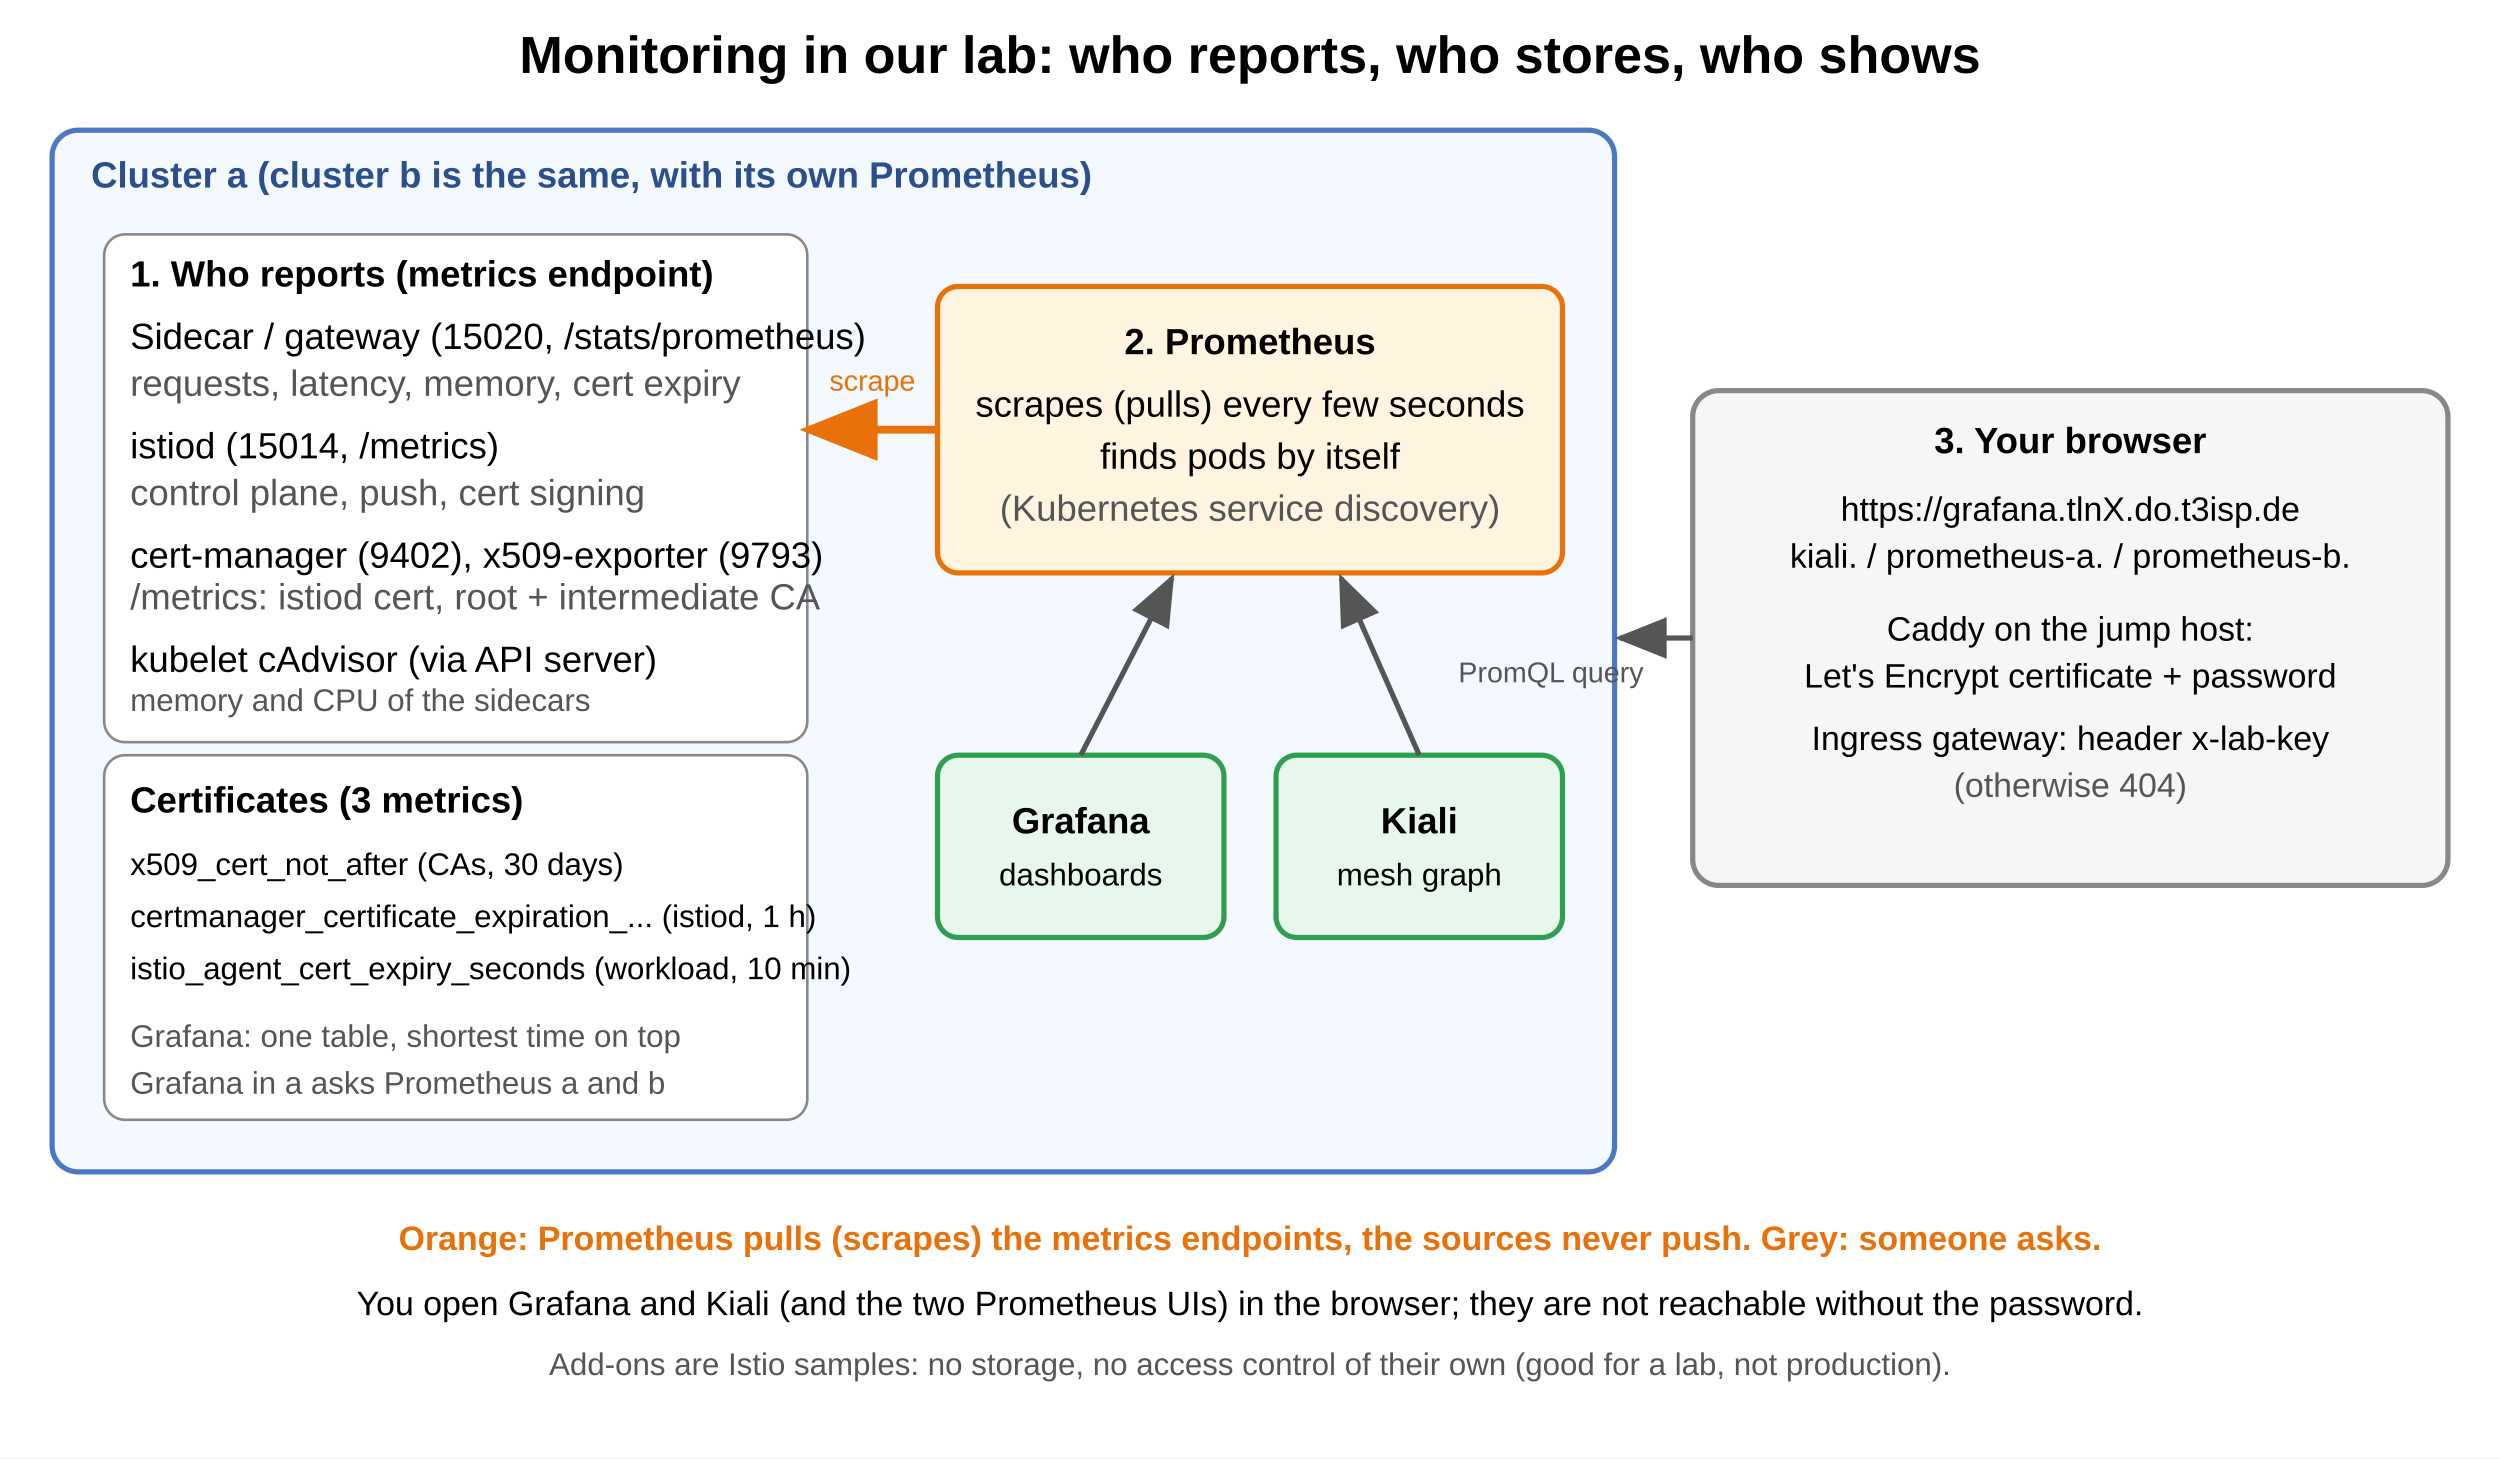
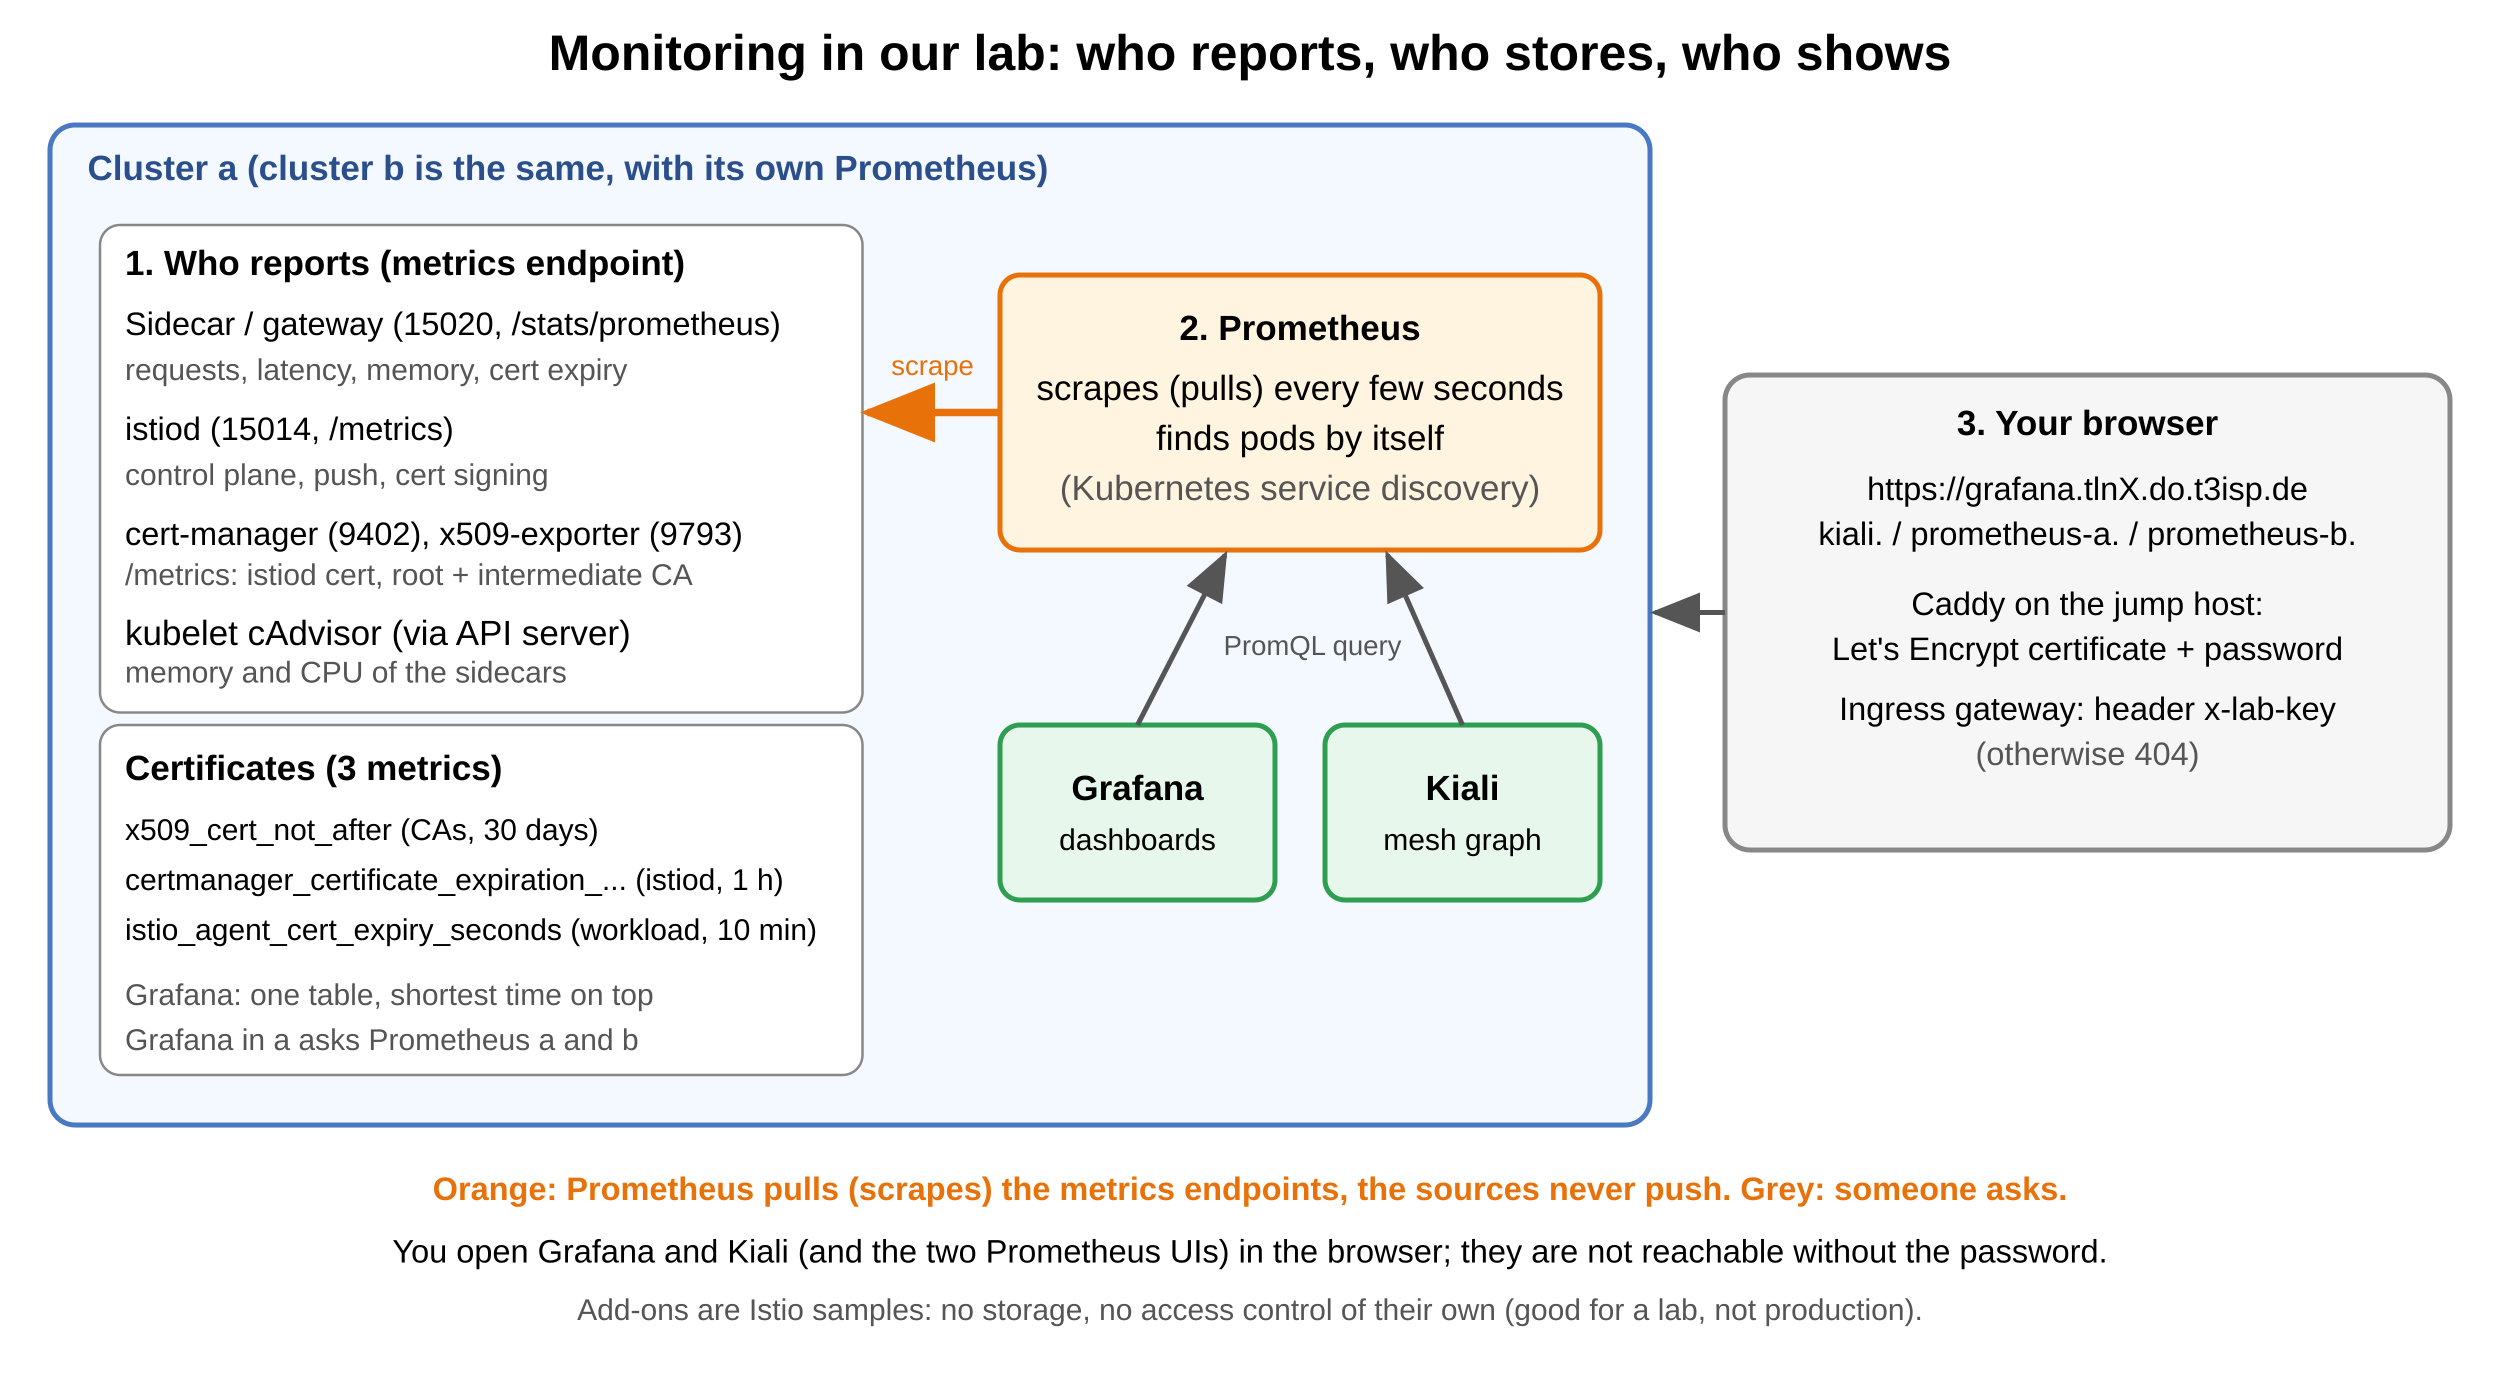
- <svg xmlns="http://www.w3.org/2000/svg" viewBox="0 0 960 560" font-family="Arial,sans-serif" font-size="14">
+ <svg xmlns="http://www.w3.org/2000/svg" viewBox="0 0 1000 560" font-family="Arial,sans-serif" font-size="14">
  <defs>
    <marker id="a" markerWidth="10" markerHeight="8" refX="9" refY="4" orient="auto">
      <path d="M0,0 L10,4 L0,8z" fill="#e8710a" />
    </marker>
    <marker id="g" markerWidth="10" markerHeight="8" refX="9" refY="4" orient="auto">
      <path d="M0,0 L10,4 L0,8z" fill="#555" />
    </marker>
  </defs>
-   <rect width="960" height="560" fill="#fff" />
-   <text x="480" y="28" text-anchor="middle" font-size="20" font-weight="bold">Monitoring in our lab: who reports, who stores, who shows</text>
-   <rect x="20" y="50" width="600" height="400" rx="10" fill="#f4f8ff" stroke="#4a78c2" stroke-width="2" />
+   <rect width="1000" height="560" fill="#fff" />
+   <text x="500" y="28" text-anchor="middle" font-size="20" font-weight="bold">Monitoring in our lab: who reports, who stores, who shows</text>
+   <rect x="20" y="50" width="640" height="400" rx="10" fill="#f4f8ff" stroke="#4a78c2" stroke-width="2" />
  <text x="35" y="72" font-weight="bold" fill="#2b4f8c">Cluster a  (cluster b is the same, with its own Prometheus)</text>
-   <rect x="40" y="90" width="270" height="195" rx="8" fill="#fff" stroke="#888" />
+   <rect x="40" y="90" width="305" height="195" rx="8" fill="#fff" stroke="#888" />
  <text x="50" y="110" font-weight="bold">1. Who reports (metrics endpoint)</text>
-   <text x="50" y="134">Sidecar / gateway (15020, /stats/prometheus)</text>
-   <text x="50" y="152" fill="#555">requests, latency, memory, cert expiry</text>
-   <text x="50" y="176">istiod (15014, /metrics)</text>
-   <text x="50" y="194" fill="#555">control plane, push, cert signing</text>
-   <text x="50" y="218">cert-manager (9402), x509-exporter (9793)</text>
-   <text x="50" y="234" fill="#555">/metrics: istiod cert, root + intermediate CA</text>
+   <text x="50" y="134" font-size="13">Sidecar / gateway (15020, /stats/prometheus)</text>
+   <text x="50" y="152" font-size="12" fill="#555">requests, latency, memory, cert expiry</text>
+   <text x="50" y="176" font-size="13">istiod (15014, /metrics)</text>
+   <text x="50" y="194" font-size="12" fill="#555">control plane, push, cert signing</text>
+   <text x="50" y="218" font-size="13">cert-manager (9402), x509-exporter (9793)</text>
+   <text x="50" y="234" font-size="12" fill="#555">/metrics: istiod cert, root + intermediate CA</text>
  <text x="50" y="258">kubelet cAdvisor (via API server)</text>
  <text x="50" y="273" font-size="12" fill="#555">memory and CPU of the sidecars</text>
-   <rect x="360" y="110" width="240" height="110" rx="8" fill="#fff4e0" stroke="#e8710a" stroke-width="2" />
-   <text x="480" y="136" text-anchor="middle" font-weight="bold">2. Prometheus</text>
-   <text x="480" y="160" text-anchor="middle">scrapes (pulls) every few seconds</text>
-   <text x="480" y="180" text-anchor="middle">finds pods by itself</text>
-   <text x="480" y="200" text-anchor="middle" fill="#555">(Kubernetes service discovery)</text>
-   <line x1="360" y1="165" x2="310" y2="165" stroke="#e8710a" stroke-width="3" marker-end="url(#a)" />
-   <text x="335" y="150" text-anchor="middle" font-size="11" fill="#e8710a">scrape</text>
-   <rect x="360" y="290" width="110" height="70" rx="8" fill="#e8f7ec" stroke="#2e9e50" stroke-width="2" />
-   <text x="415" y="320" text-anchor="middle" font-weight="bold">Grafana</text>
-   <text x="415" y="340" text-anchor="middle" font-size="12">dashboards</text>
-   <rect x="490" y="290" width="110" height="70" rx="8" fill="#e8f7ec" stroke="#2e9e50" stroke-width="2" />
-   <text x="545" y="320" text-anchor="middle" font-weight="bold">Kiali</text>
-   <text x="545" y="340" text-anchor="middle" font-size="12">mesh graph</text>
-   <line x1="415" y1="290" x2="450" y2="222" stroke="#555" stroke-width="2" marker-end="url(#g)" />
-   <line x1="545" y1="290" x2="515" y2="222" stroke="#555" stroke-width="2" marker-end="url(#g)" />
-   <text x="560" y="262" font-size="11" fill="#555">PromQL query</text>
-   <rect x="40" y="290" width="270" height="140" rx="8" fill="#fff" stroke="#888" />
+   <g transform="translate(40,0)">
+     <rect x="360" y="110" width="240" height="110" rx="8" fill="#fff4e0" stroke="#e8710a" stroke-width="2" />
+     <text x="480" y="136" text-anchor="middle" font-weight="bold">2. Prometheus</text>
+     <text x="480" y="160" text-anchor="middle">scrapes (pulls) every few seconds</text>
+     <text x="480" y="180" text-anchor="middle">finds pods by itself</text>
+     <text x="480" y="200" text-anchor="middle" fill="#555">(Kubernetes service discovery)</text>
+   </g>
+   <line x1="400" y1="165" x2="347" y2="165" stroke="#e8710a" stroke-width="3" marker-end="url(#a)" />
+   <text x="373" y="150" text-anchor="middle" font-size="11" fill="#e8710a">scrape</text>
+   <g transform="translate(40,0)">
+     <rect x="360" y="290" width="110" height="70" rx="8" fill="#e8f7ec" stroke="#2e9e50" stroke-width="2" />
+     <text x="415" y="320" text-anchor="middle" font-weight="bold">Grafana</text>
+     <text x="415" y="340" text-anchor="middle" font-size="12">dashboards</text>
+     <rect x="490" y="290" width="110" height="70" rx="8" fill="#e8f7ec" stroke="#2e9e50" stroke-width="2" />
+     <text x="545" y="320" text-anchor="middle" font-weight="bold">Kiali</text>
+     <text x="545" y="340" text-anchor="middle" font-size="12">mesh graph</text>
+     <line x1="415" y1="290" x2="450" y2="222" stroke="#555" stroke-width="2" marker-end="url(#g)" />
+     <line x1="545" y1="290" x2="515" y2="222" stroke="#555" stroke-width="2" marker-end="url(#g)" />
+     <text x="485" y="262" text-anchor="middle" font-size="11" fill="#555">PromQL query</text>
+   </g>
+   <rect x="40" y="290" width="305" height="140" rx="8" fill="#fff" stroke="#888" />
  <text x="50" y="312" font-weight="bold">Certificates (3 metrics)</text>
  <text x="50" y="336" font-size="12">x509_cert_not_after  (CAs, 30 days)</text>
  <text x="50" y="356" font-size="12">certmanager_certificate_expiration_...  (istiod, 1 h)</text>
-   <text x="50" y="376" font-size="12">istio_agent_cert_expiry_seconds  (workload, 10 min)</text>
+   <text x="50" y="376" font-size="12">istio_agent_cert_expiry_seconds (workload, 10 min)</text>
  <text x="50" y="402" font-size="12" fill="#555">Grafana: one table, shortest time on top</text>
  <text x="50" y="420" font-size="12" fill="#555">Grafana in a asks Prometheus a and b</text>
-   <rect x="650" y="150" width="290" height="190" rx="10" fill="#f6f6f6" stroke="#888" stroke-width="2" />
-   <text x="795" y="174" text-anchor="middle" font-weight="bold">3. Your browser</text>
-   <text x="795" y="200" text-anchor="middle" font-size="13">https://grafana.tlnX.do.t3isp.de</text>
-   <text x="795" y="218" text-anchor="middle" font-size="13">kiali. / prometheus-a. / prometheus-b.</text>
-   <text x="795" y="246" text-anchor="middle" font-size="13">Caddy on the jump host:</text>
-   <text x="795" y="264" text-anchor="middle" font-size="13">Let's Encrypt certificate + password</text>
-   <text x="795" y="288" text-anchor="middle" font-size="13">Ingress gateway: header x-lab-key</text>
-   <text x="795" y="306" text-anchor="middle" font-size="13" fill="#555">(otherwise 404)</text>
-   <line x1="650" y1="245" x2="622" y2="245" stroke="#555" stroke-width="2" marker-end="url(#g)" />
-   <text x="480" y="480" text-anchor="middle" font-size="13" fill="#e8710a" font-weight="bold">Orange: Prometheus pulls (scrapes) the metrics endpoints, the sources never push.  Grey: someone asks.</text>
-   <text x="480" y="505" text-anchor="middle" font-size="13">You open Grafana and Kiali (and the two Prometheus UIs) in the browser; they are not reachable without the password.</text>
-   <text x="480" y="528" text-anchor="middle" font-size="12" fill="#555">Add-ons are Istio samples: no storage, no access control of their own (good for a lab, not production).</text>
+   <rect x="690" y="150" width="290" height="190" rx="10" fill="#f6f6f6" stroke="#888" stroke-width="2" />
+   <text x="835" y="174" text-anchor="middle" font-weight="bold">3. Your browser</text>
+   <text x="835" y="200" text-anchor="middle" font-size="13">https://grafana.tlnX.do.t3isp.de</text>
+   <text x="835" y="218" text-anchor="middle" font-size="13">kiali. / prometheus-a. / prometheus-b.</text>
+   <text x="835" y="246" text-anchor="middle" font-size="13">Caddy on the jump host:</text>
+   <text x="835" y="264" text-anchor="middle" font-size="13">Let's Encrypt certificate + password</text>
+   <text x="835" y="288" text-anchor="middle" font-size="13">Ingress gateway: header x-lab-key</text>
+   <text x="835" y="306" text-anchor="middle" font-size="13" fill="#555">(otherwise 404)</text>
+   <line x1="690" y1="245" x2="662" y2="245" stroke="#555" stroke-width="2" marker-end="url(#g)" />
+   <text x="500" y="480" text-anchor="middle" font-size="13" fill="#e8710a" font-weight="bold">Orange: Prometheus pulls (scrapes) the metrics endpoints, the sources never push.  Grey: someone asks.</text>
+   <text x="500" y="505" text-anchor="middle" font-size="13">You open Grafana and Kiali (and the two Prometheus UIs) in the browser; they are not reachable without the password.</text>
+   <text x="500" y="528" text-anchor="middle" font-size="12" fill="#555">Add-ons are Istio samples: no storage, no access control of their own (good for a lab, not production).</text>
</svg>
